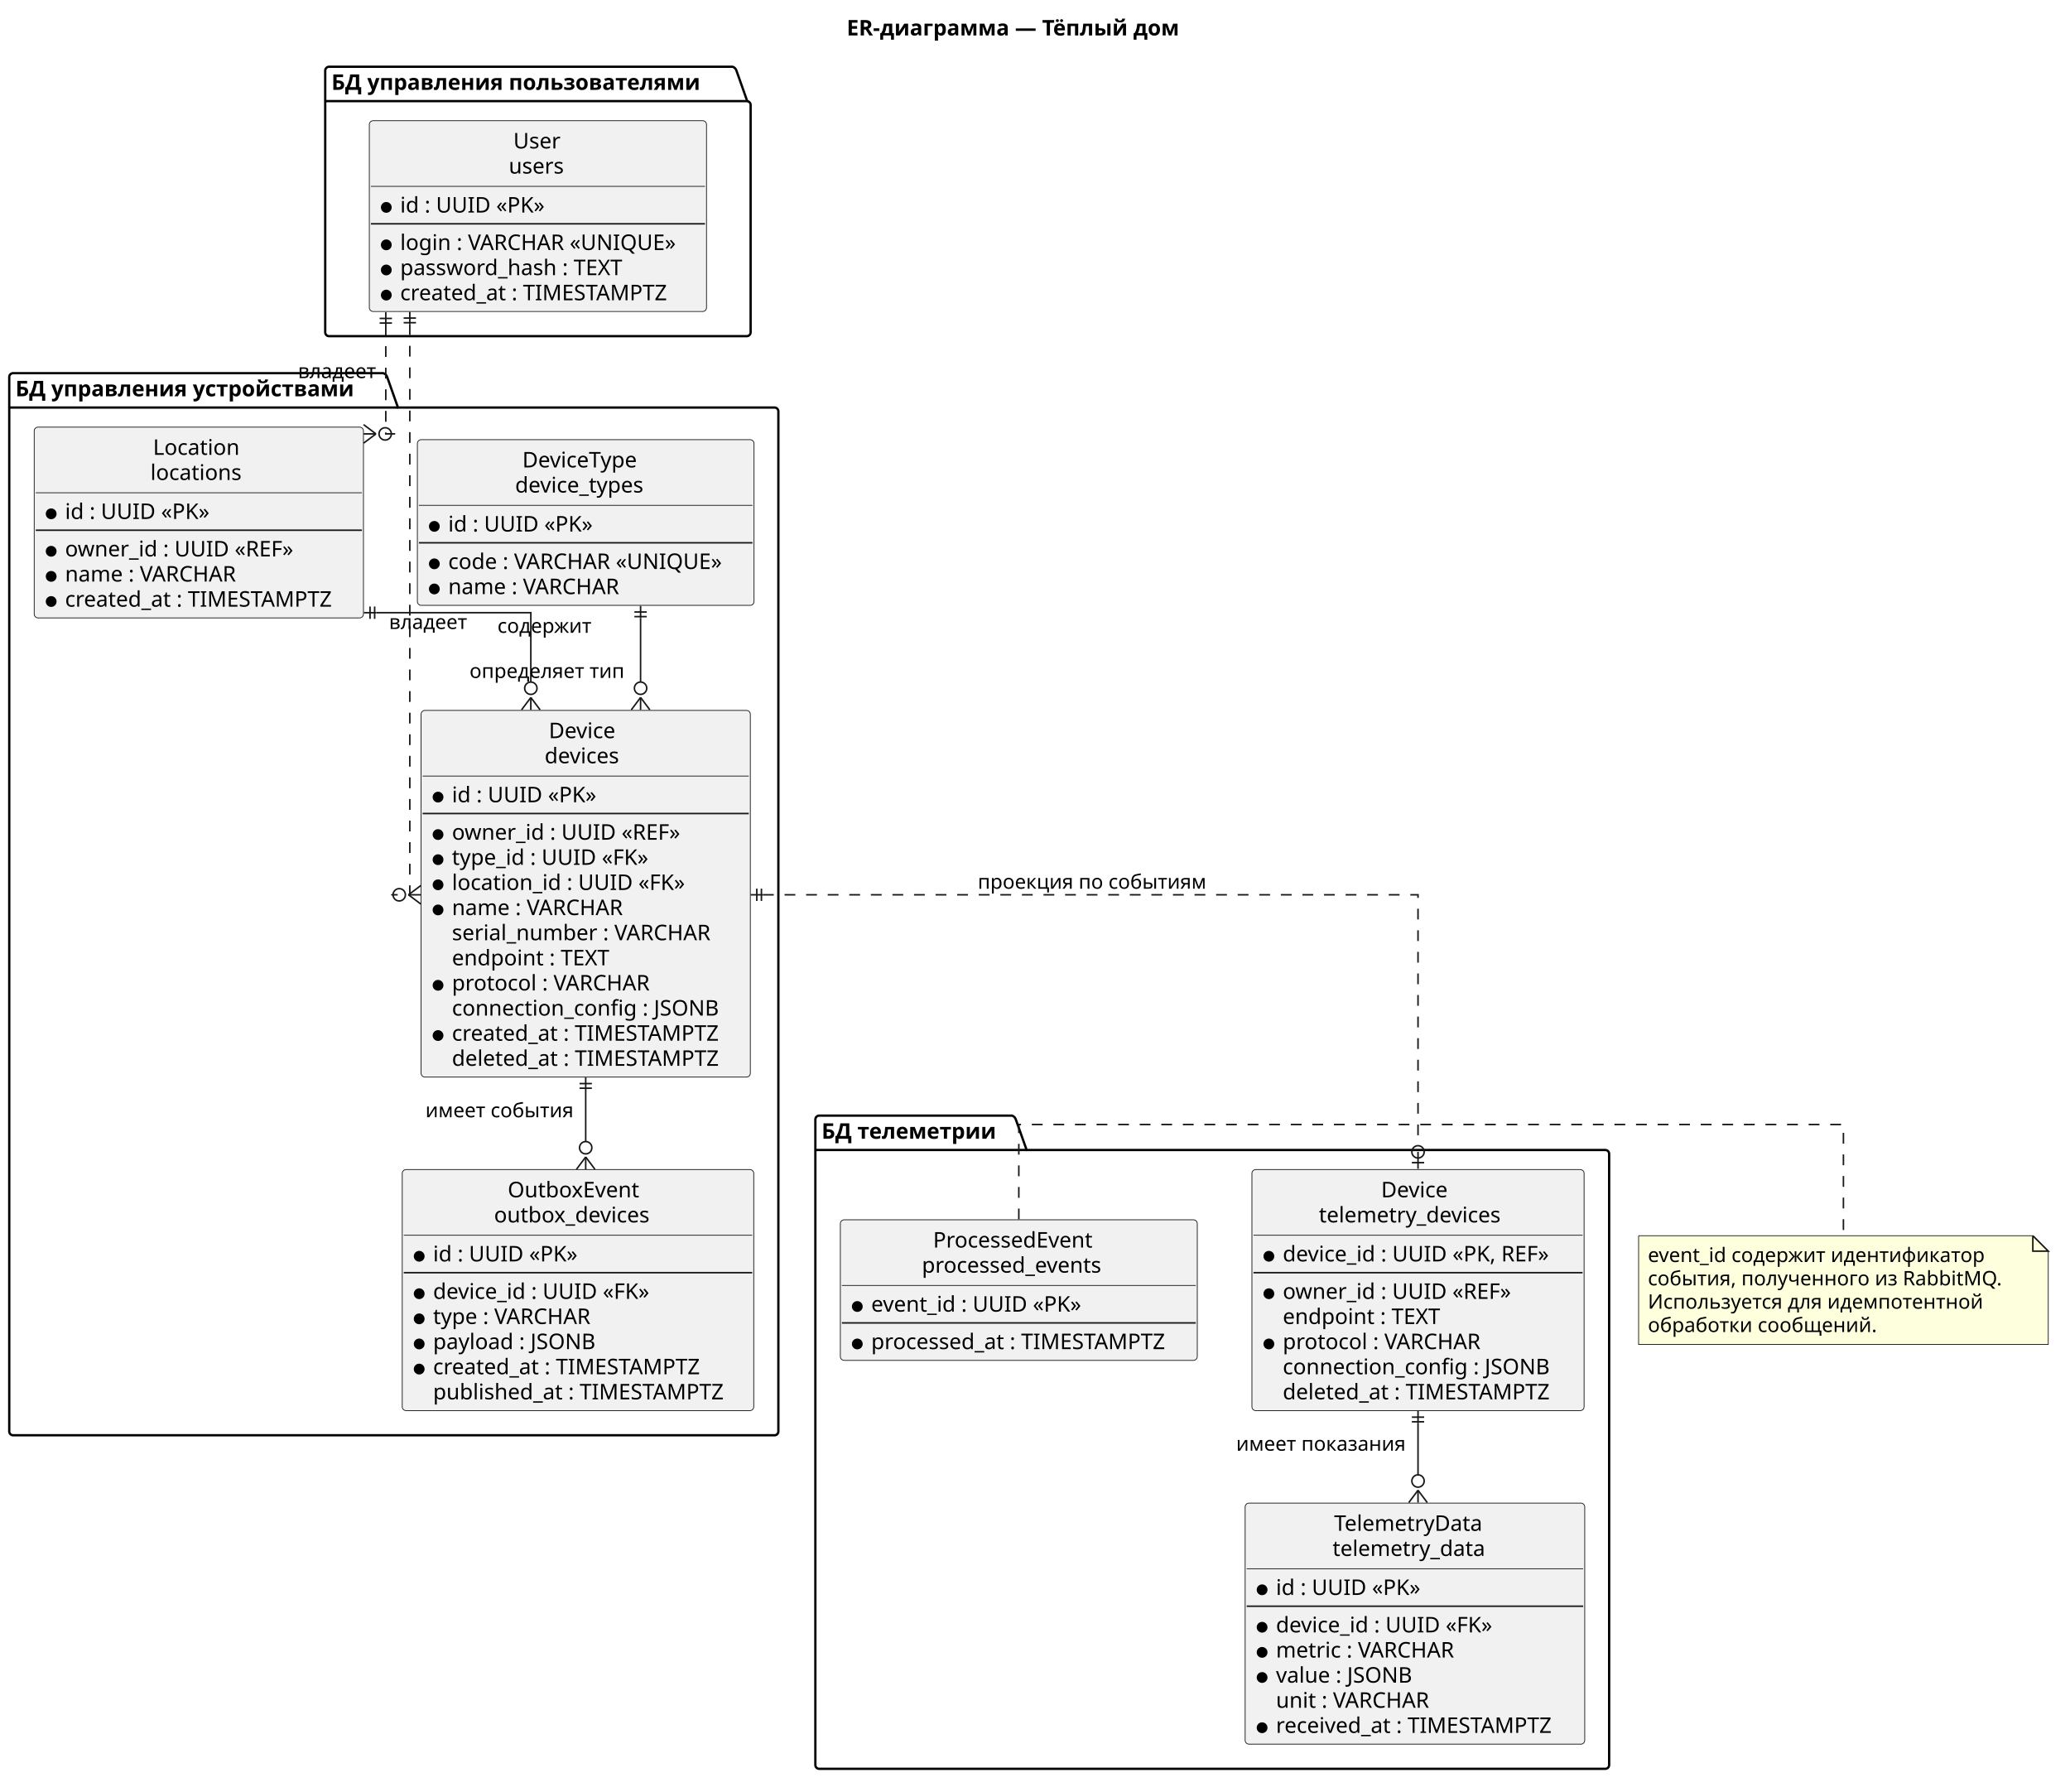
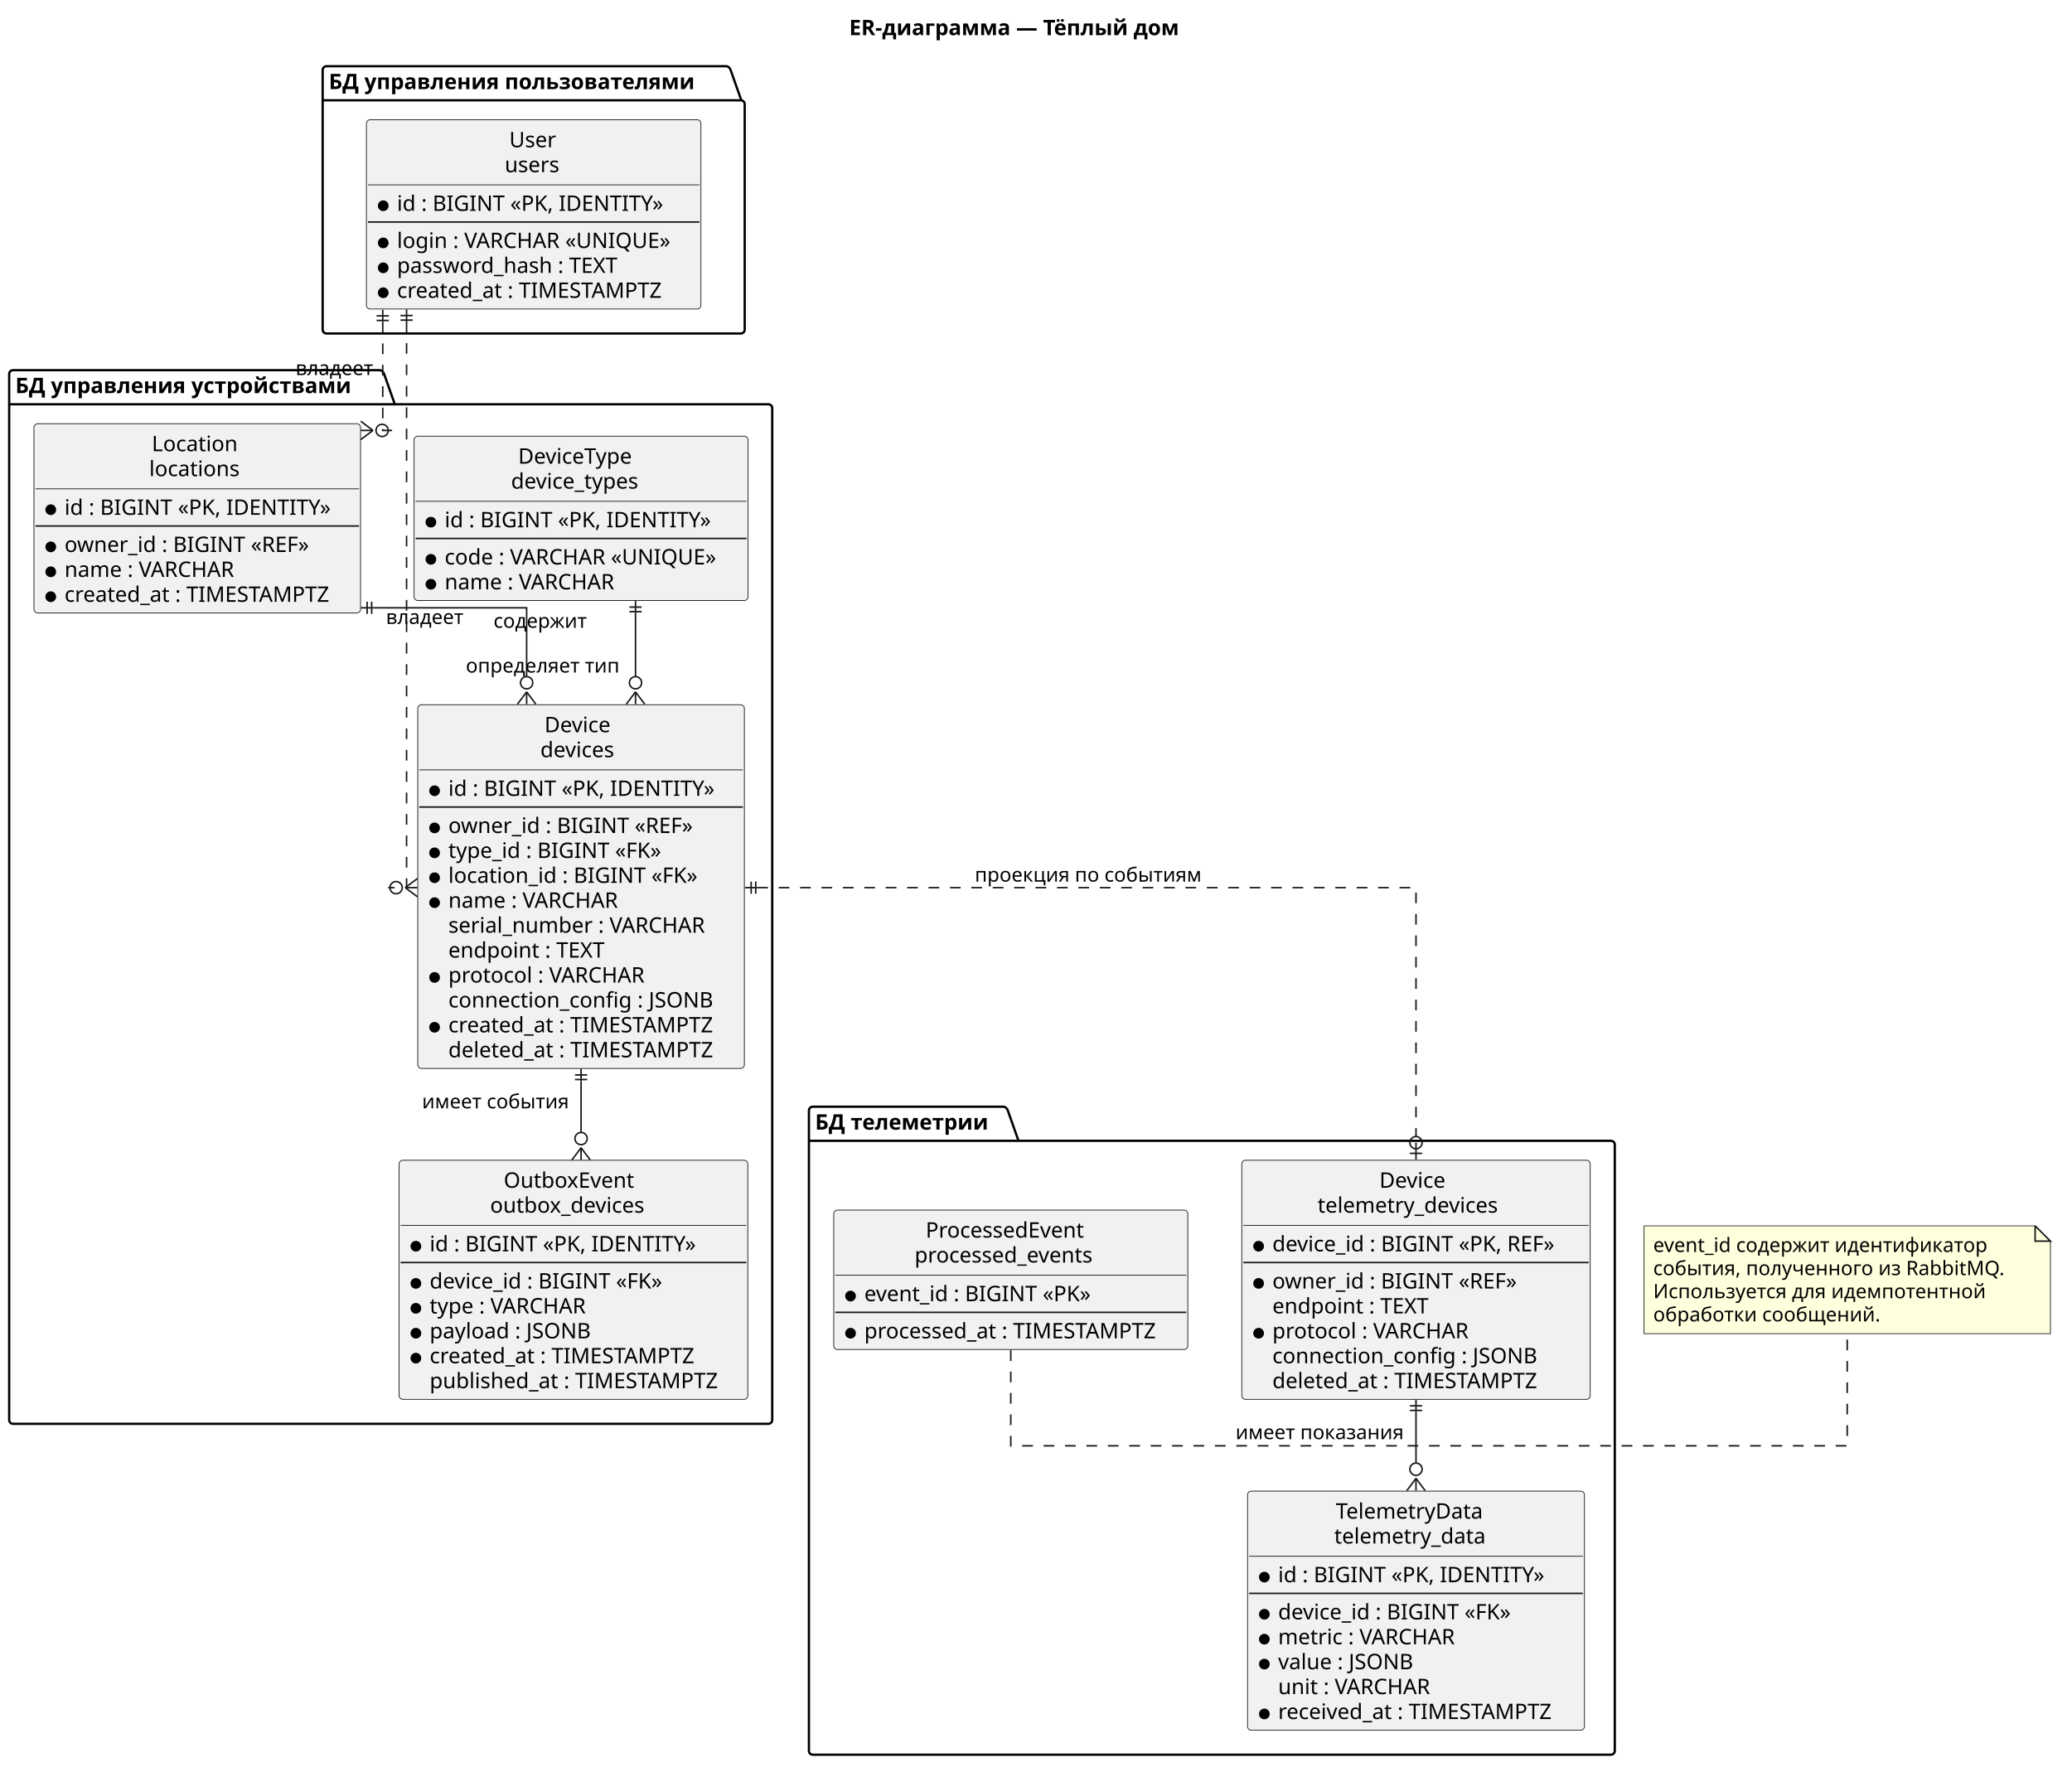
- <svg xmlns="http://www.w3.org/2000/svg" version="1.1" data-diagram-type="CLASS" style="width:1343px;height:1162px;background:#FFFFFF;" width="1343px" height="1162px" viewBox="0 0 1343 1162" zoomAndPan="magnify" preserveAspectRatio="none" contentStyleType="text/css">
+ <svg xmlns="http://www.w3.org/2000/svg" version="1.1" data-diagram-type="CLASS" style="width:1355px;height:1162px;background:#FFFFFF;" width="1355px" height="1162px" viewBox="0 0 1355 1162" zoomAndPan="magnify" preserveAspectRatio="none" contentStyleType="text/css">
  <defs />
  <g font-family="sans-serif" lengthAdjust="spacing">
    <g class="title" data-source-line="1">
-       <text x="549.311" y="22.995" fill="#000" font-size="14" textLength="238.267" font-weight="700">ER-диаграмма — Тёплый дом</text>
+       <text x="555.311" y="22.995" fill="#000" font-size="14" textLength="238.267" font-weight="700">ER-диаграмма — Тёплый дом</text>
    </g>
    <g class="cluster" data-qualified-name=".. .......... .............." id="ent0001" data-source-line="5">
      <path d="M213.5,43.297 L475.298,43.297 A3.75,3.75 0 0 1 477.798,45.797 L484.798,65.594 L484.5,65.594 A2.5,2.5 0 0 1 487,68.094 L487,215.577 A2.5,2.5 0 0 1 484.5,218.077 L213.5,218.077 A2.5,2.5 0 0 1 211,215.577 L211,45.797 A2.5,2.5 0 0 1 213.5,43.297" style="stroke:#000;stroke-width:1.5;" fill="none" />
      <line x1="211" y1="65.594" x2="484.798" y2="65.594" style="stroke:#000;stroke-width:1.5;" />
      <text x="215" y="58.292" fill="#000" font-size="14" textLength="260.798" font-weight="700">БД управления пользователями</text>
    </g>
    <g class="cluster" data-qualified-name=".. .......... ............" id="ent0003" data-source-line="15">
      <path d="M8.5,242.077 L248.696,242.077 A3.75,3.75 0 0 1 251.196,244.577 L258.196,264.374 L502.5,264.374 A2.5,2.5 0 0 1 505,266.874 L505,928.587 A2.5,2.5 0 0 1 502.5,931.087 L8.5,931.087 A2.5,2.5 0 0 1 6,928.587 L6,244.577 A2.5,2.5 0 0 1 8.5,242.077" style="stroke:#000;stroke-width:1.5;" fill="none" />
      <line x1="6" y1="264.374" x2="258.196" y2="264.374" style="stroke:#000;stroke-width:1.5;" />
      <text x="10" y="257.072" fill="#000" font-size="14" textLength="239.196" font-weight="700">БД управления устройствами</text>
    </g>
    <g class="cluster" data-qualified-name=".. .........." id="ent0008" data-source-line="57">
-       <path d="M531.5,723.717 L656.565,723.717 A3.75,3.75 0 0 1 659.065,726.217 L666.065,746.014 L1041.5,746.014 A2.5,2.5 0 0 1 1044,748.514 L1044,1144.967 A2.5,2.5 0 0 1 1041.5,1147.467 L531.5,1147.467 A2.5,2.5 0 0 1 529,1144.967 L529,726.217 A2.5,2.5 0 0 1 531.5,723.717" style="stroke:#000;stroke-width:1.5;" fill="none" />
+       <path d="M531.5,723.717 L656.565,723.717 A3.75,3.75 0 0 1 659.065,726.217 L666.065,746.014 L1053.5,746.014 A2.5,2.5 0 0 1 1056,748.514 L1056,1144.967 A2.5,2.5 0 0 1 1053.5,1147.467 L531.5,1147.467 A2.5,2.5 0 0 1 529,1144.967 L529,726.217 A2.5,2.5 0 0 1 531.5,723.717" style="stroke:#000;stroke-width:1.5;" fill="none" />
      <line x1="529" y1="746.014" x2="666.065" y2="746.014" style="stroke:#000;stroke-width:1.5;" />
      <text x="533" y="738.712" fill="#000" font-size="14" textLength="124.065" font-weight="700">БД телеметрии</text>
    </g>
    <g class="entity" data-qualified-name=".. .......... ...............users" id="ent0002" data-source-line="6">
      <rect x="239.62" y="78.297" width="218.753" height="123.781" fill="#F1F1F1" style="stroke:#181818;stroke-width:0.5;" rx="2.5" ry="2.5" />
      <text x="333.041" y="96.292" fill="#000" font-size="14" textLength="31.91">User</text>
      <text x="330.081" y="112.589" fill="#000" font-size="14" textLength="37.83">users</text>
      <line x1="240.62" y1="120.891" x2="457.373" y2="120.891" style="stroke:#181818;stroke-width:0.5;" />
      <g data-visibility-modifier="IE_MANDATORY">
        <ellipse cx="250.62" cy="134.539" rx="3" ry="3" fill="#000" style="stroke:#000;stroke-width:1;" />
      </g>
-       <text x="259.62" y="137.886" fill="#000" font-size="14" textLength="101.001">id : UUID «PK»</text>
+       <text x="259.62" y="137.886" fill="#000" font-size="14" textLength="186.245">id : BIGINT «PK, IDENTITY»</text>
      <line x1="240.62" y1="145.188" x2="457.373" y2="145.188" style="stroke:#181818;stroke-width:1;" />
      <g data-visibility-modifier="IE_MANDATORY">
        <ellipse cx="250.62" cy="158.836" rx="3" ry="3" fill="#000" style="stroke:#000;stroke-width:1;" />
      </g>
      <text x="259.62" y="162.183" fill="#000" font-size="14" textLength="192.753">login : VARCHAR «UNIQUE»</text>
      <g data-visibility-modifier="IE_MANDATORY">
        <ellipse cx="250.62" cy="175.133" rx="3" ry="3" fill="#000" style="stroke:#000;stroke-width:1;" />
      </g>
      <text x="259.62" y="178.479" fill="#000" font-size="14" textLength="156.488">password_hash : TEXT</text>
      <g data-visibility-modifier="IE_MANDATORY">
        <ellipse cx="250.62" cy="191.43" rx="3" ry="3" fill="#000" style="stroke:#000;stroke-width:1;" />
      </g>
      <text x="259.62" y="194.776" fill="#000" font-size="14" textLength="187.605">created_at : TIMESTAMPTZ</text>
    </g>
    <g class="entity" data-qualified-name=".. .......... .............locations" id="ent0004" data-source-line="16">
      <rect x="22.2" y="277.077" width="213.605" height="123.781" fill="#F1F1F1" style="stroke:#181818;stroke-width:0.5;" rx="2.5" ry="2.5" />
      <text x="99.273" y="295.072" fill="#000" font-size="14" textLength="59.459">Location</text>
      <text x="97.581" y="311.369" fill="#000" font-size="14" textLength="62.843">locations</text>
      <line x1="23.2" y1="319.671" x2="234.805" y2="319.671" style="stroke:#181818;stroke-width:0.5;" />
      <g data-visibility-modifier="IE_MANDATORY">
        <ellipse cx="33.2" cy="333.319" rx="3" ry="3" fill="#000" style="stroke:#000;stroke-width:1;" />
      </g>
-       <text x="42.2" y="336.666" fill="#000" font-size="14" textLength="101.001">id : UUID «PK»</text>
+       <text x="42.2" y="336.666" fill="#000" font-size="14" textLength="186.245">id : BIGINT «PK, IDENTITY»</text>
      <line x1="23.2" y1="343.968" x2="234.805" y2="343.968" style="stroke:#181818;stroke-width:1;" />
      <g data-visibility-modifier="IE_MANDATORY">
        <ellipse cx="33.2" cy="357.616" rx="3" ry="3" fill="#000" style="stroke:#000;stroke-width:1;" />
      </g>
-       <text x="42.2" y="360.963" fill="#000" font-size="14" textLength="160.262">owner_id : UUID «REF»</text>
+       <text x="42.2" y="360.963" fill="#000" font-size="14" textLength="172.594">owner_id : BIGINT «REF»</text>
      <g data-visibility-modifier="IE_MANDATORY">
        <ellipse cx="33.2" cy="373.913" rx="3" ry="3" fill="#000" style="stroke:#000;stroke-width:1;" />
      </g>
      <text x="42.2" y="377.259" fill="#000" font-size="14" textLength="121.81">name : VARCHAR</text>
      <g data-visibility-modifier="IE_MANDATORY">
        <ellipse cx="33.2" cy="390.21" rx="3" ry="3" fill="#000" style="stroke:#000;stroke-width:1;" />
      </g>
      <text x="42.2" y="393.556" fill="#000" font-size="14" textLength="187.605">created_at : TIMESTAMPTZ</text>
    </g>
    <g class="entity" data-qualified-name=".. .......... .............device_types" id="ent0005" data-source-line="24">
      <rect x="270.79" y="285.227" width="218.411" height="107.484" fill="#F1F1F1" style="stroke:#181818;stroke-width:0.5;" rx="2.5" ry="2.5" />
      <text x="338.888" y="303.222" fill="#000" font-size="14" textLength="82.216">DeviceType</text>
      <text x="334.219" y="319.519" fill="#000" font-size="14" textLength="91.554">device_types</text>
      <line x1="271.79" y1="327.821" x2="488.201" y2="327.821" style="stroke:#181818;stroke-width:0.5;" />
      <g data-visibility-modifier="IE_MANDATORY">
        <ellipse cx="281.79" cy="341.469" rx="3" ry="3" fill="#000" style="stroke:#000;stroke-width:1;" />
      </g>
-       <text x="290.79" y="344.816" fill="#000" font-size="14" textLength="101.001">id : UUID «PK»</text>
+       <text x="290.79" y="344.816" fill="#000" font-size="14" textLength="186.245">id : BIGINT «PK, IDENTITY»</text>
      <line x1="271.79" y1="352.118" x2="488.201" y2="352.118" style="stroke:#181818;stroke-width:1;" />
      <g data-visibility-modifier="IE_MANDATORY">
        <ellipse cx="281.79" cy="365.766" rx="3" ry="3" fill="#000" style="stroke:#000;stroke-width:1;" />
      </g>
      <text x="290.79" y="369.113" fill="#000" font-size="14" textLength="192.411">code : VARCHAR «UNIQUE»</text>
      <g data-visibility-modifier="IE_MANDATORY">
        <ellipse cx="281.79" cy="382.063" rx="3" ry="3" fill="#000" style="stroke:#000;stroke-width:1;" />
      </g>
      <text x="290.79" y="385.409" fill="#000" font-size="14" textLength="121.81">name : VARCHAR</text>
    </g>
    <g class="entity" data-qualified-name=".. .......... .............devices" id="ent0006" data-source-line="31">
      <rect x="273.2" y="460.857" width="213.605" height="237.859" fill="#F1F1F1" style="stroke:#181818;stroke-width:0.5;" rx="2.5" ry="2.5" />
      <text x="356.063" y="478.852" fill="#000" font-size="14" textLength="47.879">Device</text>
      <text x="353.363" y="495.149" fill="#000" font-size="14" textLength="53.279">devices</text>
      <line x1="274.2" y1="503.451" x2="485.805" y2="503.451" style="stroke:#181818;stroke-width:0.5;" />
      <g data-visibility-modifier="IE_MANDATORY">
        <ellipse cx="284.2" cy="517.099" rx="3" ry="3" fill="#000" style="stroke:#000;stroke-width:1;" />
      </g>
-       <text x="293.2" y="520.446" fill="#000" font-size="14" textLength="101.001">id : UUID «PK»</text>
+       <text x="293.2" y="520.446" fill="#000" font-size="14" textLength="186.245">id : BIGINT «PK, IDENTITY»</text>
      <line x1="274.2" y1="527.748" x2="485.805" y2="527.748" style="stroke:#181818;stroke-width:1;" />
      <g data-visibility-modifier="IE_MANDATORY">
        <ellipse cx="284.2" cy="541.396" rx="3" ry="3" fill="#000" style="stroke:#000;stroke-width:1;" />
      </g>
-       <text x="293.2" y="544.743" fill="#000" font-size="14" textLength="160.262">owner_id : UUID «REF»</text>
+       <text x="293.2" y="544.743" fill="#000" font-size="14" textLength="172.594">owner_id : BIGINT «REF»</text>
      <g data-visibility-modifier="IE_MANDATORY">
        <ellipse cx="284.2" cy="557.693" rx="3" ry="3" fill="#000" style="stroke:#000;stroke-width:1;" />
      </g>
-       <text x="293.2" y="561.039" fill="#000" font-size="14" textLength="138.886">type_id : UUID «FK»</text>
+       <text x="293.2" y="561.039" fill="#000" font-size="14" textLength="151.218">type_id : BIGINT «FK»</text>
      <g data-visibility-modifier="IE_MANDATORY">
        <ellipse cx="284.2" cy="573.99" rx="3" ry="3" fill="#000" style="stroke:#000;stroke-width:1;" />
      </g>
-       <text x="293.2" y="577.336" fill="#000" font-size="14" textLength="163.16">location_id : UUID «FK»</text>
+       <text x="293.2" y="577.336" fill="#000" font-size="14" textLength="175.492">location_id : BIGINT «FK»</text>
      <g data-visibility-modifier="IE_MANDATORY">
        <ellipse cx="284.2" cy="590.287" rx="3" ry="3" fill="#000" style="stroke:#000;stroke-width:1;" />
      </g>
      <text x="293.2" y="593.633" fill="#000" font-size="14" textLength="121.81">name : VARCHAR</text>
      <text x="293.2" y="609.93" fill="#000" font-size="14" textLength="181.768">serial_number : VARCHAR</text>
      <text x="293.2" y="626.227" fill="#000" font-size="14" textLength="111.234">endpoint : TEXT</text>
      <g data-visibility-modifier="IE_MANDATORY">
        <ellipse cx="284.2" cy="639.177" rx="3" ry="3" fill="#000" style="stroke:#000;stroke-width:1;" />
      </g>
      <text x="293.2" y="642.524" fill="#000" font-size="14" textLength="139.521">protocol : VARCHAR</text>
      <text x="293.2" y="658.821" fill="#000" font-size="14" textLength="184.707">connection_config : JSONB</text>
      <g data-visibility-modifier="IE_MANDATORY">
        <ellipse cx="284.2" cy="671.771" rx="3" ry="3" fill="#000" style="stroke:#000;stroke-width:1;" />
      </g>
      <text x="293.2" y="675.118" fill="#000" font-size="14" textLength="187.605">created_at : TIMESTAMPTZ</text>
      <text x="293.2" y="691.414" fill="#000" font-size="14" textLength="186.963">deleted_at : TIMESTAMPTZ</text>
    </g>
    <g class="entity" data-qualified-name=".. .......... .............outbox" id="ent0007" data-source-line="46">
      <rect x="260.97" y="758.717" width="228.063" height="156.375" fill="#F1F1F1" style="stroke:#181818;stroke-width:0.5;" rx="2.5" ry="2.5" />
      <text x="329.389" y="776.712" fill="#000" font-size="14" textLength="91.226">OutboxEvent</text>
      <text x="320.53" y="793.009" fill="#000" font-size="14" textLength="108.944">outbox_devices</text>
      <line x1="261.97" y1="801.311" x2="488.033" y2="801.311" style="stroke:#181818;stroke-width:0.5;" />
      <g data-visibility-modifier="IE_MANDATORY">
        <ellipse cx="271.97" cy="814.959" rx="3" ry="3" fill="#000" style="stroke:#000;stroke-width:1;" />
      </g>
-       <text x="280.97" y="818.306" fill="#000" font-size="14" textLength="101.001">id : UUID «PK»</text>
+       <text x="280.97" y="818.306" fill="#000" font-size="14" textLength="186.245">id : BIGINT «PK, IDENTITY»</text>
      <line x1="261.97" y1="825.608" x2="488.033" y2="825.608" style="stroke:#181818;stroke-width:1;" />
      <g data-visibility-modifier="IE_MANDATORY">
        <ellipse cx="271.97" cy="839.256" rx="3" ry="3" fill="#000" style="stroke:#000;stroke-width:1;" />
      </g>
-       <text x="280.97" y="842.603" fill="#000" font-size="14" textLength="153.597">device_id : UUID «FK»</text>
+       <text x="280.97" y="842.603" fill="#000" font-size="14" textLength="165.929">device_id : BIGINT «FK»</text>
      <g data-visibility-modifier="IE_MANDATORY">
        <ellipse cx="271.97" cy="855.553" rx="3" ry="3" fill="#000" style="stroke:#000;stroke-width:1;" />
      </g>
      <text x="280.97" y="858.899" fill="#000" font-size="14" textLength="113.381">type : VARCHAR</text>
      <g data-visibility-modifier="IE_MANDATORY">
        <ellipse cx="271.97" cy="871.85" rx="3" ry="3" fill="#000" style="stroke:#000;stroke-width:1;" />
      </g>
      <text x="280.97" y="875.196" fill="#000" font-size="14" textLength="113.401">payload : JSONB</text>
      <g data-visibility-modifier="IE_MANDATORY">
        <ellipse cx="271.97" cy="888.147" rx="3" ry="3" fill="#000" style="stroke:#000;stroke-width:1;" />
      </g>
      <text x="280.97" y="891.493" fill="#000" font-size="14" textLength="187.605">created_at : TIMESTAMPTZ</text>
      <text x="280.97" y="907.79" fill="#000" font-size="14" textLength="202.063">published_at : TIMESTAMPTZ</text>
    </g>
    <g class="entity" data-qualified-name=".. ...........telemetry_devices" id="ent0009" data-source-line="58">
-       <rect x="812.24" y="758.717" width="215.513" height="156.375" fill="#F1F1F1" style="stroke:#181818;stroke-width:0.5;" rx="2.5" ry="2.5" />
-       <text x="896.057" y="776.712" fill="#000" font-size="14" textLength="47.879">Device</text>
-       <text x="855.663" y="793.009" fill="#000" font-size="14" textLength="128.666">telemetry_devices</text>
-       <line x1="813.24" y1="801.311" x2="1026.753" y2="801.311" style="stroke:#181818;stroke-width:0.5;" />
-       <g data-visibility-modifier="IE_MANDATORY">
-         <ellipse cx="823.24" cy="814.959" rx="3" ry="3" fill="#000" style="stroke:#000;stroke-width:1;" />
-       </g>
-       <text x="832.24" y="818.306" fill="#000" font-size="14" textLength="189.513">device_id : UUID «PK, REF»</text>
-       <line x1="813.24" y1="825.608" x2="1026.753" y2="825.608" style="stroke:#181818;stroke-width:1;" />
-       <g data-visibility-modifier="IE_MANDATORY">
-         <ellipse cx="823.24" cy="839.256" rx="3" ry="3" fill="#000" style="stroke:#000;stroke-width:1;" />
-       </g>
-       <text x="832.24" y="842.603" fill="#000" font-size="14" textLength="160.262">owner_id : UUID «REF»</text>
-       <text x="832.24" y="858.899" fill="#000" font-size="14" textLength="111.234">endpoint : TEXT</text>
-       <g data-visibility-modifier="IE_MANDATORY">
-         <ellipse cx="823.24" cy="871.85" rx="3" ry="3" fill="#000" style="stroke:#000;stroke-width:1;" />
-       </g>
-       <text x="832.24" y="875.196" fill="#000" font-size="14" textLength="139.521">protocol : VARCHAR</text>
-       <text x="832.24" y="891.493" fill="#000" font-size="14" textLength="184.707">connection_config : JSONB</text>
-       <text x="832.24" y="907.79" fill="#000" font-size="14" textLength="186.963">deleted_at : TIMESTAMPTZ</text>
+       <rect x="812.08" y="758.717" width="227.845" height="156.375" fill="#F1F1F1" style="stroke:#181818;stroke-width:0.5;" rx="2.5" ry="2.5" />
+       <text x="902.063" y="776.712" fill="#000" font-size="14" textLength="47.879">Device</text>
+       <text x="861.669" y="793.009" fill="#000" font-size="14" textLength="128.666">telemetry_devices</text>
+       <line x1="813.08" y1="801.311" x2="1038.925" y2="801.311" style="stroke:#181818;stroke-width:0.5;" />
+       <g data-visibility-modifier="IE_MANDATORY">
+         <ellipse cx="823.08" cy="814.959" rx="3" ry="3" fill="#000" style="stroke:#000;stroke-width:1;" />
+       </g>
+       <text x="832.08" y="818.306" fill="#000" font-size="14" textLength="201.845">device_id : BIGINT «PK, REF»</text>
+       <line x1="813.08" y1="825.608" x2="1038.925" y2="825.608" style="stroke:#181818;stroke-width:1;" />
+       <g data-visibility-modifier="IE_MANDATORY">
+         <ellipse cx="823.08" cy="839.256" rx="3" ry="3" fill="#000" style="stroke:#000;stroke-width:1;" />
+       </g>
+       <text x="832.08" y="842.603" fill="#000" font-size="14" textLength="172.594">owner_id : BIGINT «REF»</text>
+       <text x="832.08" y="858.899" fill="#000" font-size="14" textLength="111.234">endpoint : TEXT</text>
+       <g data-visibility-modifier="IE_MANDATORY">
+         <ellipse cx="823.08" cy="871.85" rx="3" ry="3" fill="#000" style="stroke:#000;stroke-width:1;" />
+       </g>
+       <text x="832.08" y="875.196" fill="#000" font-size="14" textLength="139.521">protocol : VARCHAR</text>
+       <text x="832.08" y="891.493" fill="#000" font-size="14" textLength="184.707">connection_config : JSONB</text>
+       <text x="832.08" y="907.79" fill="#000" font-size="14" textLength="186.963">deleted_at : TIMESTAMPTZ</text>
    </g>
    <g class="entity" data-qualified-name=".. ...........telemetry_data" id="ent0010" data-source-line="68">
-       <rect x="807.84" y="975.087" width="220.325" height="156.375" fill="#F1F1F1" style="stroke:#181818;stroke-width:0.5;" rx="2.5" ry="2.5" />
-       <text x="865.564" y="993.082" fill="#000" font-size="14" textLength="104.877">TelemetryData</text>
-       <text x="864.542" y="1009.379" fill="#000" font-size="14" textLength="106.921">telemetry_data</text>
-       <line x1="808.84" y1="1017.681" x2="1027.165" y2="1017.681" style="stroke:#181818;stroke-width:0.5;" />
-       <g data-visibility-modifier="IE_MANDATORY">
-         <ellipse cx="818.84" cy="1031.329" rx="3" ry="3" fill="#000" style="stroke:#000;stroke-width:1;" />
-       </g>
-       <text x="827.84" y="1034.676" fill="#000" font-size="14" textLength="101.001">id : UUID «PK»</text>
-       <line x1="808.84" y1="1041.978" x2="1027.165" y2="1041.978" style="stroke:#181818;stroke-width:1;" />
-       <g data-visibility-modifier="IE_MANDATORY">
-         <ellipse cx="818.84" cy="1055.626" rx="3" ry="3" fill="#000" style="stroke:#000;stroke-width:1;" />
-       </g>
-       <text x="827.84" y="1058.973" fill="#000" font-size="14" textLength="153.597">device_id : UUID «FK»</text>
-       <g data-visibility-modifier="IE_MANDATORY">
-         <ellipse cx="818.84" cy="1071.923" rx="3" ry="3" fill="#000" style="stroke:#000;stroke-width:1;" />
-       </g>
-       <text x="827.84" y="1075.269" fill="#000" font-size="14" textLength="127.189">metric : VARCHAR</text>
-       <g data-visibility-modifier="IE_MANDATORY">
-         <ellipse cx="818.84" cy="1088.22" rx="3" ry="3" fill="#000" style="stroke:#000;stroke-width:1;" />
-       </g>
-       <text x="827.84" y="1091.566" fill="#000" font-size="14" textLength="95.97">value : JSONB</text>
-       <text x="827.84" y="1107.863" fill="#000" font-size="14" textLength="109.231">unit : VARCHAR</text>
-       <g data-visibility-modifier="IE_MANDATORY">
-         <ellipse cx="818.84" cy="1120.813" rx="3" ry="3" fill="#000" style="stroke:#000;stroke-width:1;" />
-       </g>
-       <text x="827.84" y="1124.16" fill="#000" font-size="14" textLength="194.325">received_at : TIMESTAMPTZ</text>
+       <rect x="815.84" y="975.087" width="220.325" height="156.375" fill="#F1F1F1" style="stroke:#181818;stroke-width:0.5;" rx="2.5" ry="2.5" />
+       <text x="873.564" y="993.082" fill="#000" font-size="14" textLength="104.877">TelemetryData</text>
+       <text x="872.542" y="1009.379" fill="#000" font-size="14" textLength="106.921">telemetry_data</text>
+       <line x1="816.84" y1="1017.681" x2="1035.165" y2="1017.681" style="stroke:#181818;stroke-width:0.5;" />
+       <g data-visibility-modifier="IE_MANDATORY">
+         <ellipse cx="826.84" cy="1031.329" rx="3" ry="3" fill="#000" style="stroke:#000;stroke-width:1;" />
+       </g>
+       <text x="835.84" y="1034.676" fill="#000" font-size="14" textLength="186.245">id : BIGINT «PK, IDENTITY»</text>
+       <line x1="816.84" y1="1041.978" x2="1035.165" y2="1041.978" style="stroke:#181818;stroke-width:1;" />
+       <g data-visibility-modifier="IE_MANDATORY">
+         <ellipse cx="826.84" cy="1055.626" rx="3" ry="3" fill="#000" style="stroke:#000;stroke-width:1;" />
+       </g>
+       <text x="835.84" y="1058.973" fill="#000" font-size="14" textLength="165.929">device_id : BIGINT «FK»</text>
+       <g data-visibility-modifier="IE_MANDATORY">
+         <ellipse cx="826.84" cy="1071.923" rx="3" ry="3" fill="#000" style="stroke:#000;stroke-width:1;" />
+       </g>
+       <text x="835.84" y="1075.269" fill="#000" font-size="14" textLength="127.189">metric : VARCHAR</text>
+       <g data-visibility-modifier="IE_MANDATORY">
+         <ellipse cx="826.84" cy="1088.22" rx="3" ry="3" fill="#000" style="stroke:#000;stroke-width:1;" />
+       </g>
+       <text x="835.84" y="1091.566" fill="#000" font-size="14" textLength="95.97">value : JSONB</text>
+       <text x="835.84" y="1107.863" fill="#000" font-size="14" textLength="109.231">unit : VARCHAR</text>
+       <g data-visibility-modifier="IE_MANDATORY">
+         <ellipse cx="826.84" cy="1120.813" rx="3" ry="3" fill="#000" style="stroke:#000;stroke-width:1;" />
+       </g>
+       <text x="835.84" y="1124.16" fill="#000" font-size="14" textLength="194.325">received_at : TIMESTAMPTZ</text>
    </g>
    <g class="entity" data-qualified-name=".. ...........processed_events" id="ent0011" data-source-line="78">
      <rect x="545.21" y="791.307" width="231.577" height="91.188" fill="#F1F1F1" style="stroke:#181818;stroke-width:0.5;" rx="2.5" ry="2.5" />
      <text x="605.364" y="809.302" fill="#000" font-size="14" textLength="111.269">ProcessedEvent</text>
      <text x="598.111" y="825.599" fill="#000" font-size="14" textLength="125.774">processed_events</text>
      <line x1="546.21" y1="833.901" x2="775.787" y2="833.901" style="stroke:#181818;stroke-width:0.5;" />
      <g data-visibility-modifier="IE_MANDATORY">
        <ellipse cx="556.21" cy="847.549" rx="3" ry="3" fill="#000" style="stroke:#000;stroke-width:1;" />
      </g>
-       <text x="565.21" y="850.896" fill="#000" font-size="14" textLength="147.875">event_id : UUID «PK»</text>
+       <text x="565.21" y="850.896" fill="#000" font-size="14" textLength="160.207">event_id : BIGINT «PK»</text>
      <line x1="546.21" y1="858.198" x2="775.787" y2="858.198" style="stroke:#181818;stroke-width:1;" />
      <g data-visibility-modifier="IE_MANDATORY">
        <ellipse cx="556.21" cy="871.846" rx="3" ry="3" fill="#000" style="stroke:#000;stroke-width:1;" />
      </g>
      <text x="565.21" y="875.193" fill="#000" font-size="14" textLength="205.577">processed_at : TIMESTAMPTZ</text>
    </g>
    <g class="entity" data-qualified-name="GMN19" id="ent0020" data-source-line="94">
-       <path d="M1063.11,801.637 L1063.11,872.168 L1328.888,872.168 L1328.888,811.637 L1318.888,801.637 L1063.11,801.637" style="stroke:#181818;stroke-width:0.5;" fill="#FEFFDD" />
-       <path d="M1318.888,801.637 L1318.888,811.637 L1328.888,811.637 L1318.888,801.637" style="stroke:#181818;stroke-width:1;" fill="#FEFFDD" />
-       <text x="1069.11" y="818.704" fill="#000" font-size="13" textLength="240.843">event_id содержит идентификатор</text>
-       <text x="1069.11" y="833.837" fill="#000" font-size="13" textLength="244.778">события, полученного из RabbitMQ.</text>
-       <text x="1069.11" y="848.969" fill="#000" font-size="13" textLength="236.063">Используется для идемпотентной</text>
-       <text x="1069.11" y="864.102" fill="#000" font-size="13" textLength="157.009">обработки сообщений.</text>
+       <path d="M1075.11,801.637 L1075.11,872.168 L1340.888,872.168 L1340.888,811.637 L1330.888,801.637 L1075.11,801.637" style="stroke:#181818;stroke-width:0.5;" fill="#FEFFDD" />
+       <path d="M1330.888,801.637 L1330.888,811.637 L1340.888,811.637 L1330.888,801.637" style="stroke:#181818;stroke-width:1;" fill="#FEFFDD" />
+       <text x="1081.11" y="818.704" fill="#000" font-size="13" textLength="240.843">event_id содержит идентификатор</text>
+       <text x="1081.11" y="833.837" fill="#000" font-size="13" textLength="244.778">события, полученного из RabbitMQ.</text>
+       <text x="1081.11" y="848.969" fill="#000" font-size="13" textLength="236.063">Используется для идемпотентной</text>
+       <text x="1081.11" y="864.102" fill="#000" font-size="13" textLength="157.009">обработки сообщений.</text>
    </g>
    <g class="link" data-entity-1="ent0002" data-entity-2="ent0006" id="lnk12" data-source-line="85" data-link-type="crowfoot">
      <path d="M265.88,210.337 C265.88,331.697 265.88,580.467 265.88,580.467 C265.88,580.467 250.53,580.467 255.02,580.467" style="stroke:#181818;stroke-width:1;stroke-dasharray:7,7;" fill="none" id="users-devices" codeLine="85" />
      <line x1="261.88" y1="206.337" x2="269.88" y2="206.337" style="stroke:#181818;stroke-width:1;" />
      <line x1="261.88" y1="209.337" x2="269.88" y2="209.337" style="stroke:#181818;stroke-width:1;" />
      <line x1="265.88" y1="210.337" x2="265.88" y2="202.337" style="stroke:#181818;stroke-width:1;" />
      <line x1="265.02" y1="580.467" x2="273.02" y2="574.467" style="stroke:#181818;stroke-width:1;" />
      <line x1="265.02" y1="580.467" x2="273.02" y2="586.467" style="stroke:#181818;stroke-width:1;" />
      <line x1="265.02" y1="580.467" x2="273.02" y2="580.467" style="stroke:#181818;stroke-width:1;" />
      <ellipse cx="259.02" cy="580.467" rx="4" ry="4" fill="none" style="stroke:#181818;stroke-width:1;" />
      <text x="252.38" y="408.034" fill="#000" font-size="13" textLength="56.494">владеет</text>
    </g>
    <g class="link" data-entity-1="ent0002" data-entity-2="ent0004" id="lnk13" data-source-line="86" data-link-type="crowfoot">
      <path d="M250.3,210.567 C250.3,248.417 250.3,281.467 250.3,281.467 C250.3,281.467 262.7,281.467 253.91,281.467" style="stroke:#181818;stroke-width:1;stroke-dasharray:7,7;" fill="none" id="users-locations" codeLine="86" />
      <line x1="246.3" y1="206.567" x2="254.3" y2="206.567" style="stroke:#181818;stroke-width:1;" />
      <line x1="246.3" y1="209.567" x2="254.3" y2="209.567" style="stroke:#181818;stroke-width:1;" />
      <line x1="250.3" y1="210.567" x2="250.3" y2="202.567" style="stroke:#181818;stroke-width:1;" />
      <line x1="243.91" y1="281.467" x2="235.91" y2="287.467" style="stroke:#181818;stroke-width:1;" />
      <line x1="243.91" y1="281.467" x2="235.91" y2="275.467" style="stroke:#181818;stroke-width:1;" />
      <line x1="243.91" y1="281.467" x2="235.91" y2="281.467" style="stroke:#181818;stroke-width:1;" />
      <ellipse cx="249.91" cy="281.467" rx="4" ry="4" fill="none" style="stroke:#181818;stroke-width:1;" />
      <text x="193.3" y="245.274" fill="#000" font-size="13" textLength="56.494">владеет</text>
    </g>
    <g class="link" data-entity-1="ent0004" data-entity-2="ent0006" id="lnk14" data-source-line="87" data-link-type="crowfoot">
      <path d="M244.07,397.467 C298.13,397.467 344.4,397.467 344.4,397.467 C344.4,397.467 344.4,407.987 344.4,442.467" style="stroke:#181818;stroke-width:1;" fill="none" id="locations-devices" codeLine="87" />
      <line x1="240.07" y1="401.467" x2="240.07" y2="393.467" style="stroke:#181818;stroke-width:1;" />
      <line x1="243.07" y1="401.467" x2="243.07" y2="393.467" style="stroke:#181818;stroke-width:1;" />
      <line x1="244.07" y1="397.467" x2="236.07" y2="397.467" style="stroke:#181818;stroke-width:1;" />
      <line x1="344.4" y1="452.467" x2="350.4" y2="460.467" style="stroke:#181818;stroke-width:1;" />
      <line x1="344.4" y1="452.467" x2="338.4" y2="460.467" style="stroke:#181818;stroke-width:1;" />
      <line x1="344.4" y1="452.467" x2="344.4" y2="460.467" style="stroke:#181818;stroke-width:1;" />
      <ellipse cx="344.4" cy="446.467" rx="4" ry="4" fill="none" style="stroke:#181818;stroke-width:1;" />
      <text x="322.73" y="410.534" fill="#000" font-size="13" textLength="68.072">содержит</text>
    </g>
    <g class="link" data-entity-1="ent0005" data-entity-2="ent0006" id="lnk15" data-source-line="88" data-link-type="crowfoot">
      <path d="M415.6,401.007 C415.6,421.117 415.6,418.817 415.6,442.457" style="stroke:#181818;stroke-width:1;" fill="none" id="device_types-devices" codeLine="88" />
      <line x1="411.6" y1="397.007" x2="419.6" y2="397.007" style="stroke:#181818;stroke-width:1;" />
      <line x1="411.6" y1="400.007" x2="419.6" y2="400.007" style="stroke:#181818;stroke-width:1;" />
      <line x1="415.6" y1="401.007" x2="415.6" y2="393.007" style="stroke:#181818;stroke-width:1;" />
      <line x1="415.6" y1="452.457" x2="421.6" y2="460.457" style="stroke:#181818;stroke-width:1;" />
      <line x1="415.6" y1="452.457" x2="409.6" y2="460.457" style="stroke:#181818;stroke-width:1;" />
      <line x1="415.6" y1="452.457" x2="415.6" y2="460.457" style="stroke:#181818;stroke-width:1;" />
      <ellipse cx="415.6" cy="446.457" rx="4" ry="4" fill="none" style="stroke:#181818;stroke-width:1;" />
      <text x="304.6" y="439.804" fill="#000" font-size="13" textLength="110.043">определяет тип</text>
    </g>
    <g class="link" data-entity-1="ent0006" data-entity-2="ent0007" id="lnk16" data-source-line="89" data-link-type="crowfoot">
      <path d="M380,706.937 C380,727.167 380,721.707 380,740.547" style="stroke:#181818;stroke-width:1;" fill="none" id="devices-outbox" codeLine="89" />
      <line x1="376" y1="702.937" x2="384" y2="702.937" style="stroke:#181818;stroke-width:1;" />
      <line x1="376" y1="705.937" x2="384" y2="705.937" style="stroke:#181818;stroke-width:1;" />
      <line x1="380" y1="706.937" x2="380" y2="698.937" style="stroke:#181818;stroke-width:1;" />
      <line x1="380" y1="750.547" x2="386" y2="758.547" style="stroke:#181818;stroke-width:1;" />
      <line x1="380" y1="750.547" x2="374" y2="758.547" style="stroke:#181818;stroke-width:1;" />
      <line x1="380" y1="750.547" x2="380" y2="758.547" style="stroke:#181818;stroke-width:1;" />
      <ellipse cx="380" cy="744.547" rx="4" ry="4" fill="none" style="stroke:#181818;stroke-width:1;" />
      <text x="276" y="724.804" fill="#000" font-size="13" textLength="103.181">имеет события</text>
    </g>
    <g class="link" data-entity-1="ent0006" data-entity-2="ent0009" id="lnk17" data-source-line="90" data-link-type="association">
-       <path d="M495.01,580.467 C652.44,580.467 920,580.467 920,580.467 C920,580.467 920,667.837 920,743.227" style="stroke:#181818;stroke-width:1;stroke-dasharray:7,7;" fill="none" id="devices-telemetry_devices" codeLine="90" />
-       <line x1="491.01" y1="584.467" x2="491.01" y2="576.467" style="stroke:#181818;stroke-width:1;" />
-       <line x1="494.01" y1="584.467" x2="494.01" y2="576.467" style="stroke:#181818;stroke-width:1;" />
-       <line x1="495.01" y1="580.467" x2="487.01" y2="580.467" style="stroke:#181818;stroke-width:1;" />
-       <line x1="920" y1="747.227" x2="920" y2="758.227" style="stroke:#181818;stroke-width:1;" />
-       <ellipse cx="920" cy="747.227" rx="4" ry="4" fill="none" style="stroke:#181818;stroke-width:1;" />
-       <line x1="924" y1="754.227" x2="916" y2="754.227" style="stroke:#181818;stroke-width:1;" />
-       <text x="634.38" y="576.534" fill="#000" font-size="13" textLength="157.422">проекция по событиям</text>
+       <path d="M495.22,580.467 C654.23,580.467 926,580.467 926,580.467 C926,580.467 926,667.837 926,743.227" style="stroke:#181818;stroke-width:1;stroke-dasharray:7,7;" fill="none" id="devices-telemetry_devices" codeLine="90" />
+       <line x1="491.22" y1="584.467" x2="491.22" y2="576.467" style="stroke:#181818;stroke-width:1;" />
+       <line x1="494.22" y1="584.467" x2="494.22" y2="576.467" style="stroke:#181818;stroke-width:1;" />
+       <line x1="495.22" y1="580.467" x2="487.22" y2="580.467" style="stroke:#181818;stroke-width:1;" />
+       <line x1="926" y1="747.227" x2="926" y2="758.227" style="stroke:#181818;stroke-width:1;" />
+       <ellipse cx="926" cy="747.227" rx="4" ry="4" fill="none" style="stroke:#181818;stroke-width:1;" />
+       <line x1="930" y1="754.227" x2="922" y2="754.227" style="stroke:#181818;stroke-width:1;" />
+       <text x="637.49" y="576.534" fill="#000" font-size="13" textLength="157.422">проекция по событиям</text>
    </g>
    <g class="link" data-entity-1="ent0009" data-entity-2="ent0010" id="lnk18" data-source-line="91" data-link-type="crowfoot">
-       <path d="M920,923.327 C920,942.677 920,937.407 920,956.757" style="stroke:#181818;stroke-width:1;" fill="none" id="telemetry_devices-telemetry_data" codeLine="91" />
-       <line x1="916" y1="919.327" x2="924" y2="919.327" style="stroke:#181818;stroke-width:1;" />
-       <line x1="916" y1="922.327" x2="924" y2="922.327" style="stroke:#181818;stroke-width:1;" />
-       <line x1="920" y1="923.327" x2="920" y2="915.327" style="stroke:#181818;stroke-width:1;" />
-       <line x1="920" y1="966.757" x2="926" y2="974.757" style="stroke:#181818;stroke-width:1;" />
-       <line x1="920" y1="966.757" x2="914" y2="974.757" style="stroke:#181818;stroke-width:1;" />
-       <line x1="920" y1="966.757" x2="920" y2="974.757" style="stroke:#181818;stroke-width:1;" />
-       <ellipse cx="920" cy="960.757" rx="4" ry="4" fill="none" style="stroke:#181818;stroke-width:1;" />
-       <text x="802" y="941.114" fill="#000" font-size="13" textLength="117.876">имеет показания</text>
+       <path d="M926,923.327 C926,942.677 926,937.407 926,956.757" style="stroke:#181818;stroke-width:1;" fill="none" id="telemetry_devices-telemetry_data" codeLine="91" />
+       <line x1="922" y1="919.327" x2="930" y2="919.327" style="stroke:#181818;stroke-width:1;" />
+       <line x1="922" y1="922.327" x2="930" y2="922.327" style="stroke:#181818;stroke-width:1;" />
+       <line x1="926" y1="923.327" x2="926" y2="915.327" style="stroke:#181818;stroke-width:1;" />
+       <line x1="926" y1="966.757" x2="932" y2="974.757" style="stroke:#181818;stroke-width:1;" />
+       <line x1="926" y1="966.757" x2="920" y2="974.757" style="stroke:#181818;stroke-width:1;" />
+       <line x1="926" y1="966.757" x2="926" y2="974.757" style="stroke:#181818;stroke-width:1;" />
+       <ellipse cx="926" cy="960.757" rx="4" ry="4" fill="none" style="stroke:#181818;stroke-width:1;" />
+       <text x="808" y="941.114" fill="#000" font-size="13" textLength="117.876">имеет показания</text>
    </g>
    <g class="link" data-entity-1="ent0011" data-entity-2="ent0020" id="lnk21" data-source-line="94" data-link-type="association">
-       <path d="M661,791.027 C661,761.827 661,729.467 661,729.467 C661,729.467 1196,729.467 1196,729.467 C1196,729.467 1196,770.137 1196,801.427" style="stroke:#181818;stroke-width:1;stroke-dasharray:7,7;" fill="none" id="processed_events-GMN19" />
+       <path d="M661,882.947 C661,912.537 661,945.467 661,945.467 C661,945.467 1208,945.467 1208,945.467 C1208,945.467 1208,904.117 1208,872.447" style="stroke:#181818;stroke-width:1;stroke-dasharray:7,7;" fill="none" id="processed_events-GMN19" />
    </g>
  </g>
</svg>
